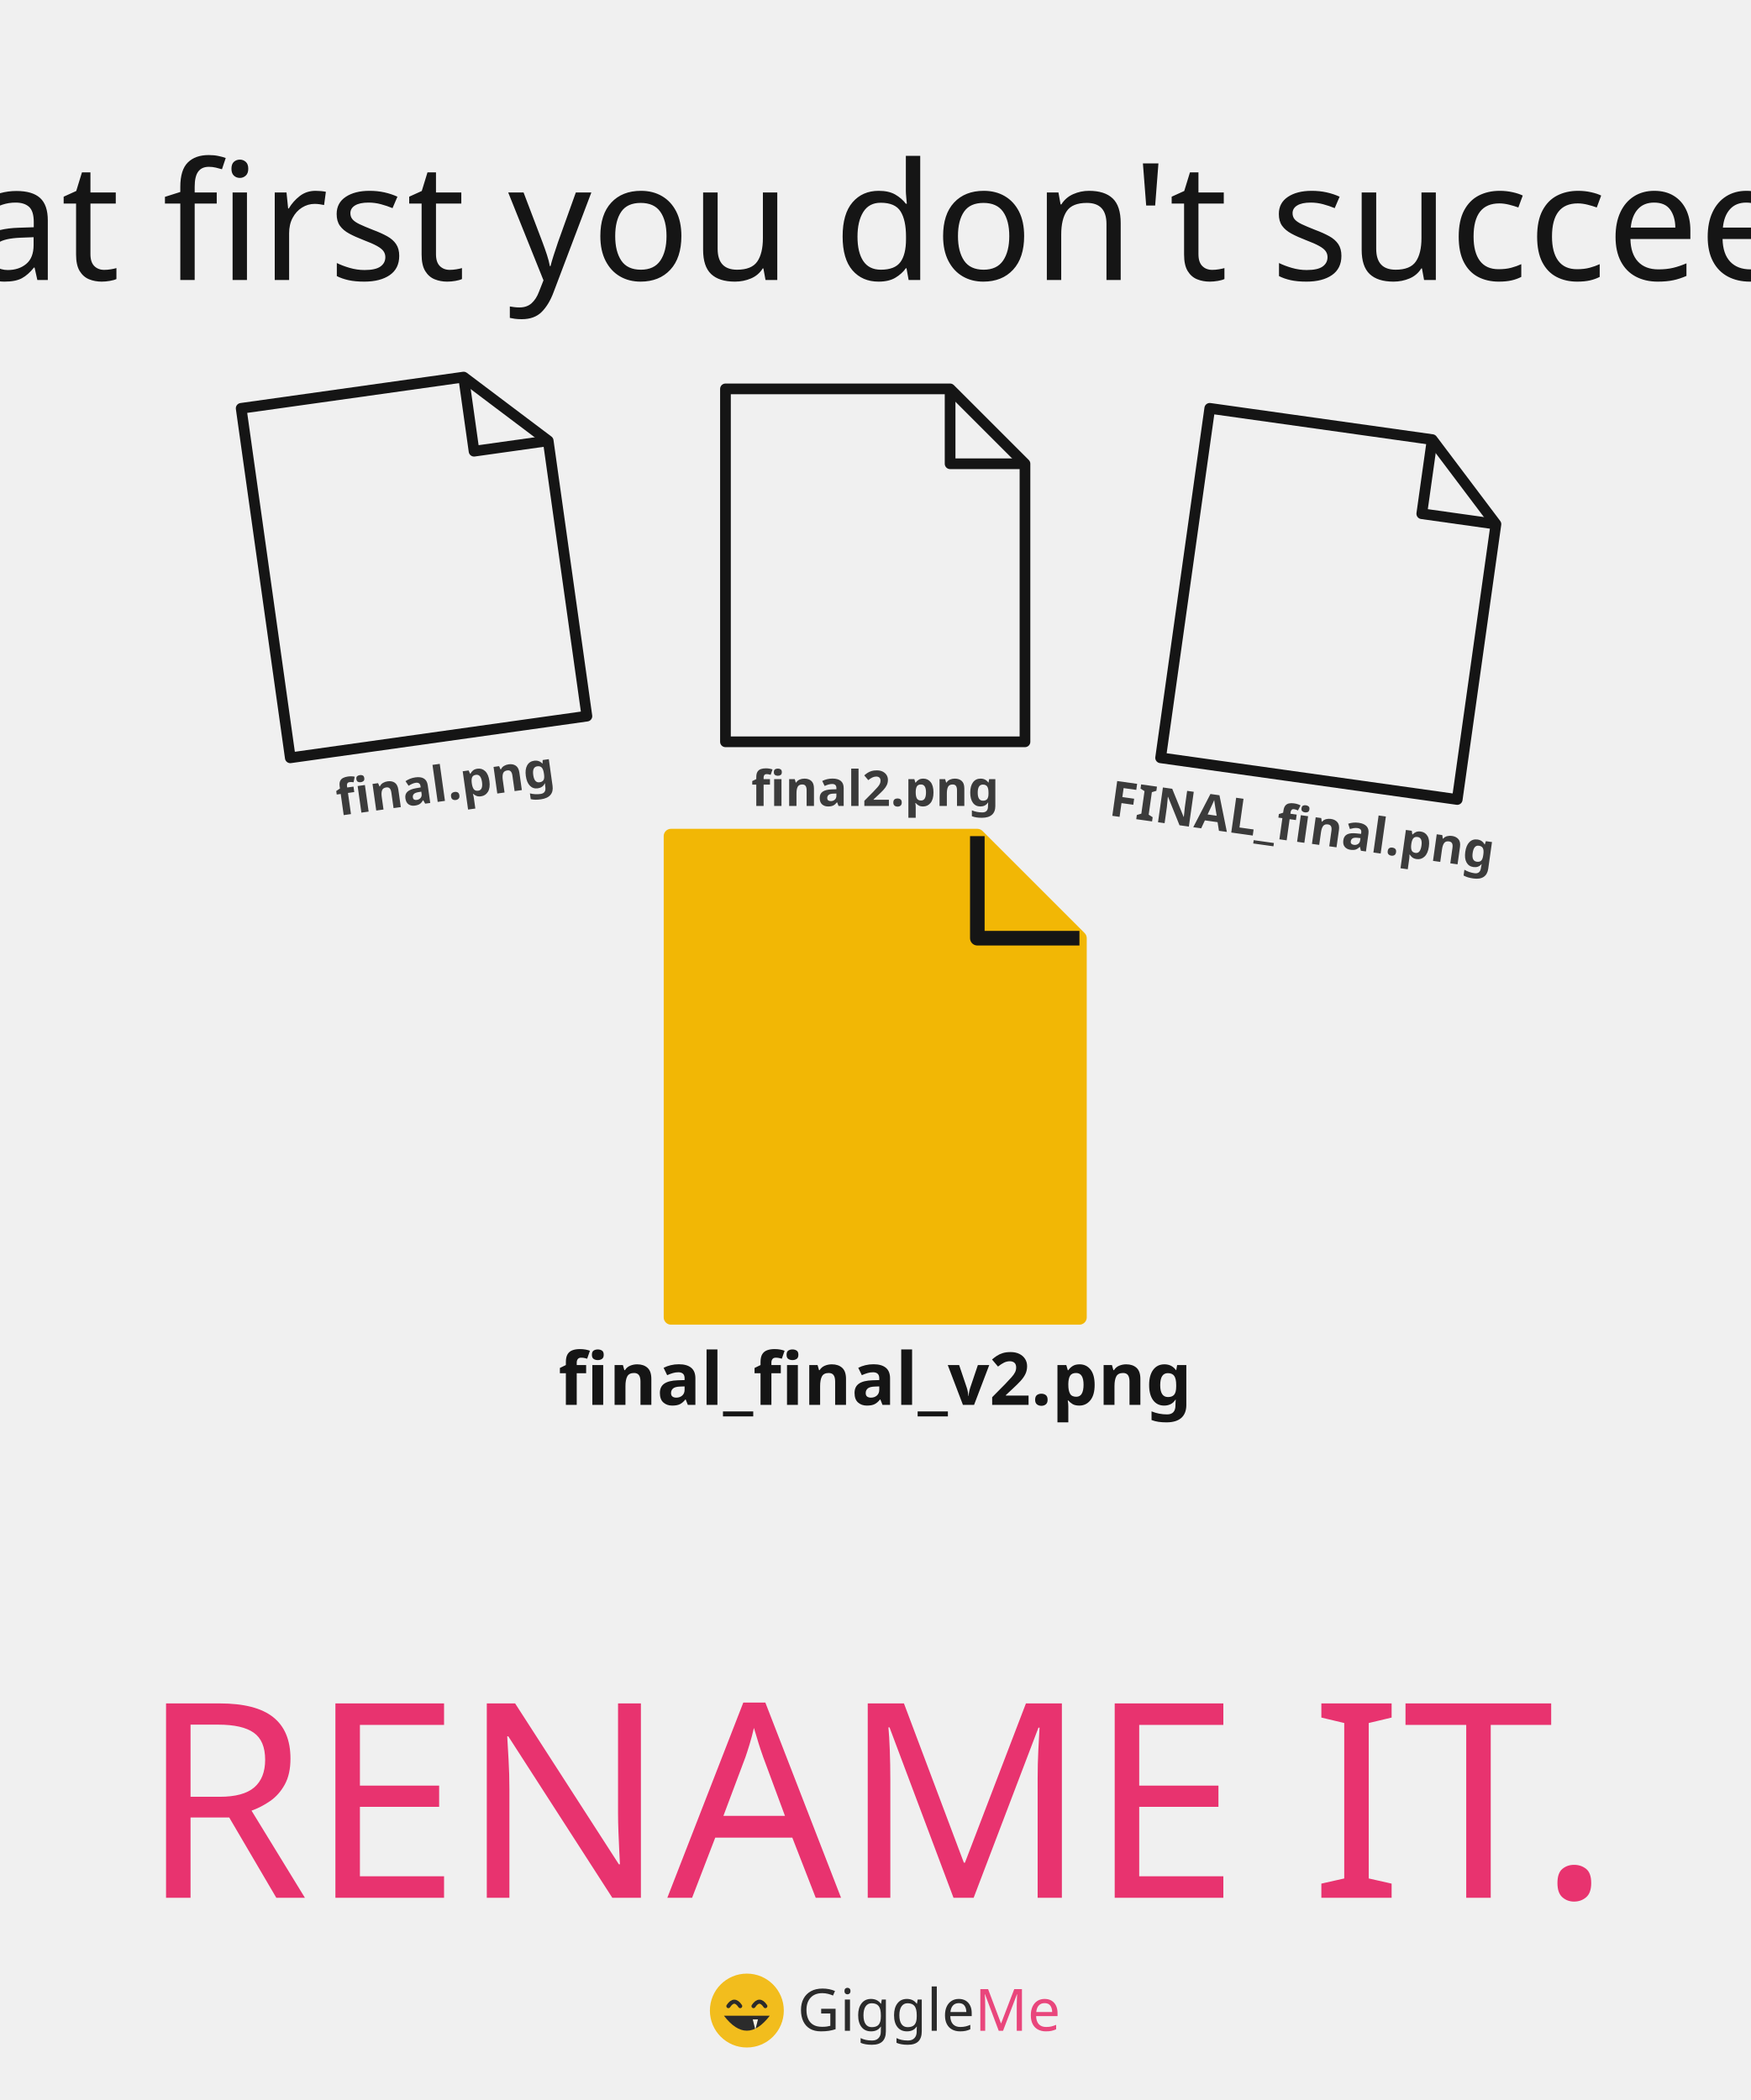
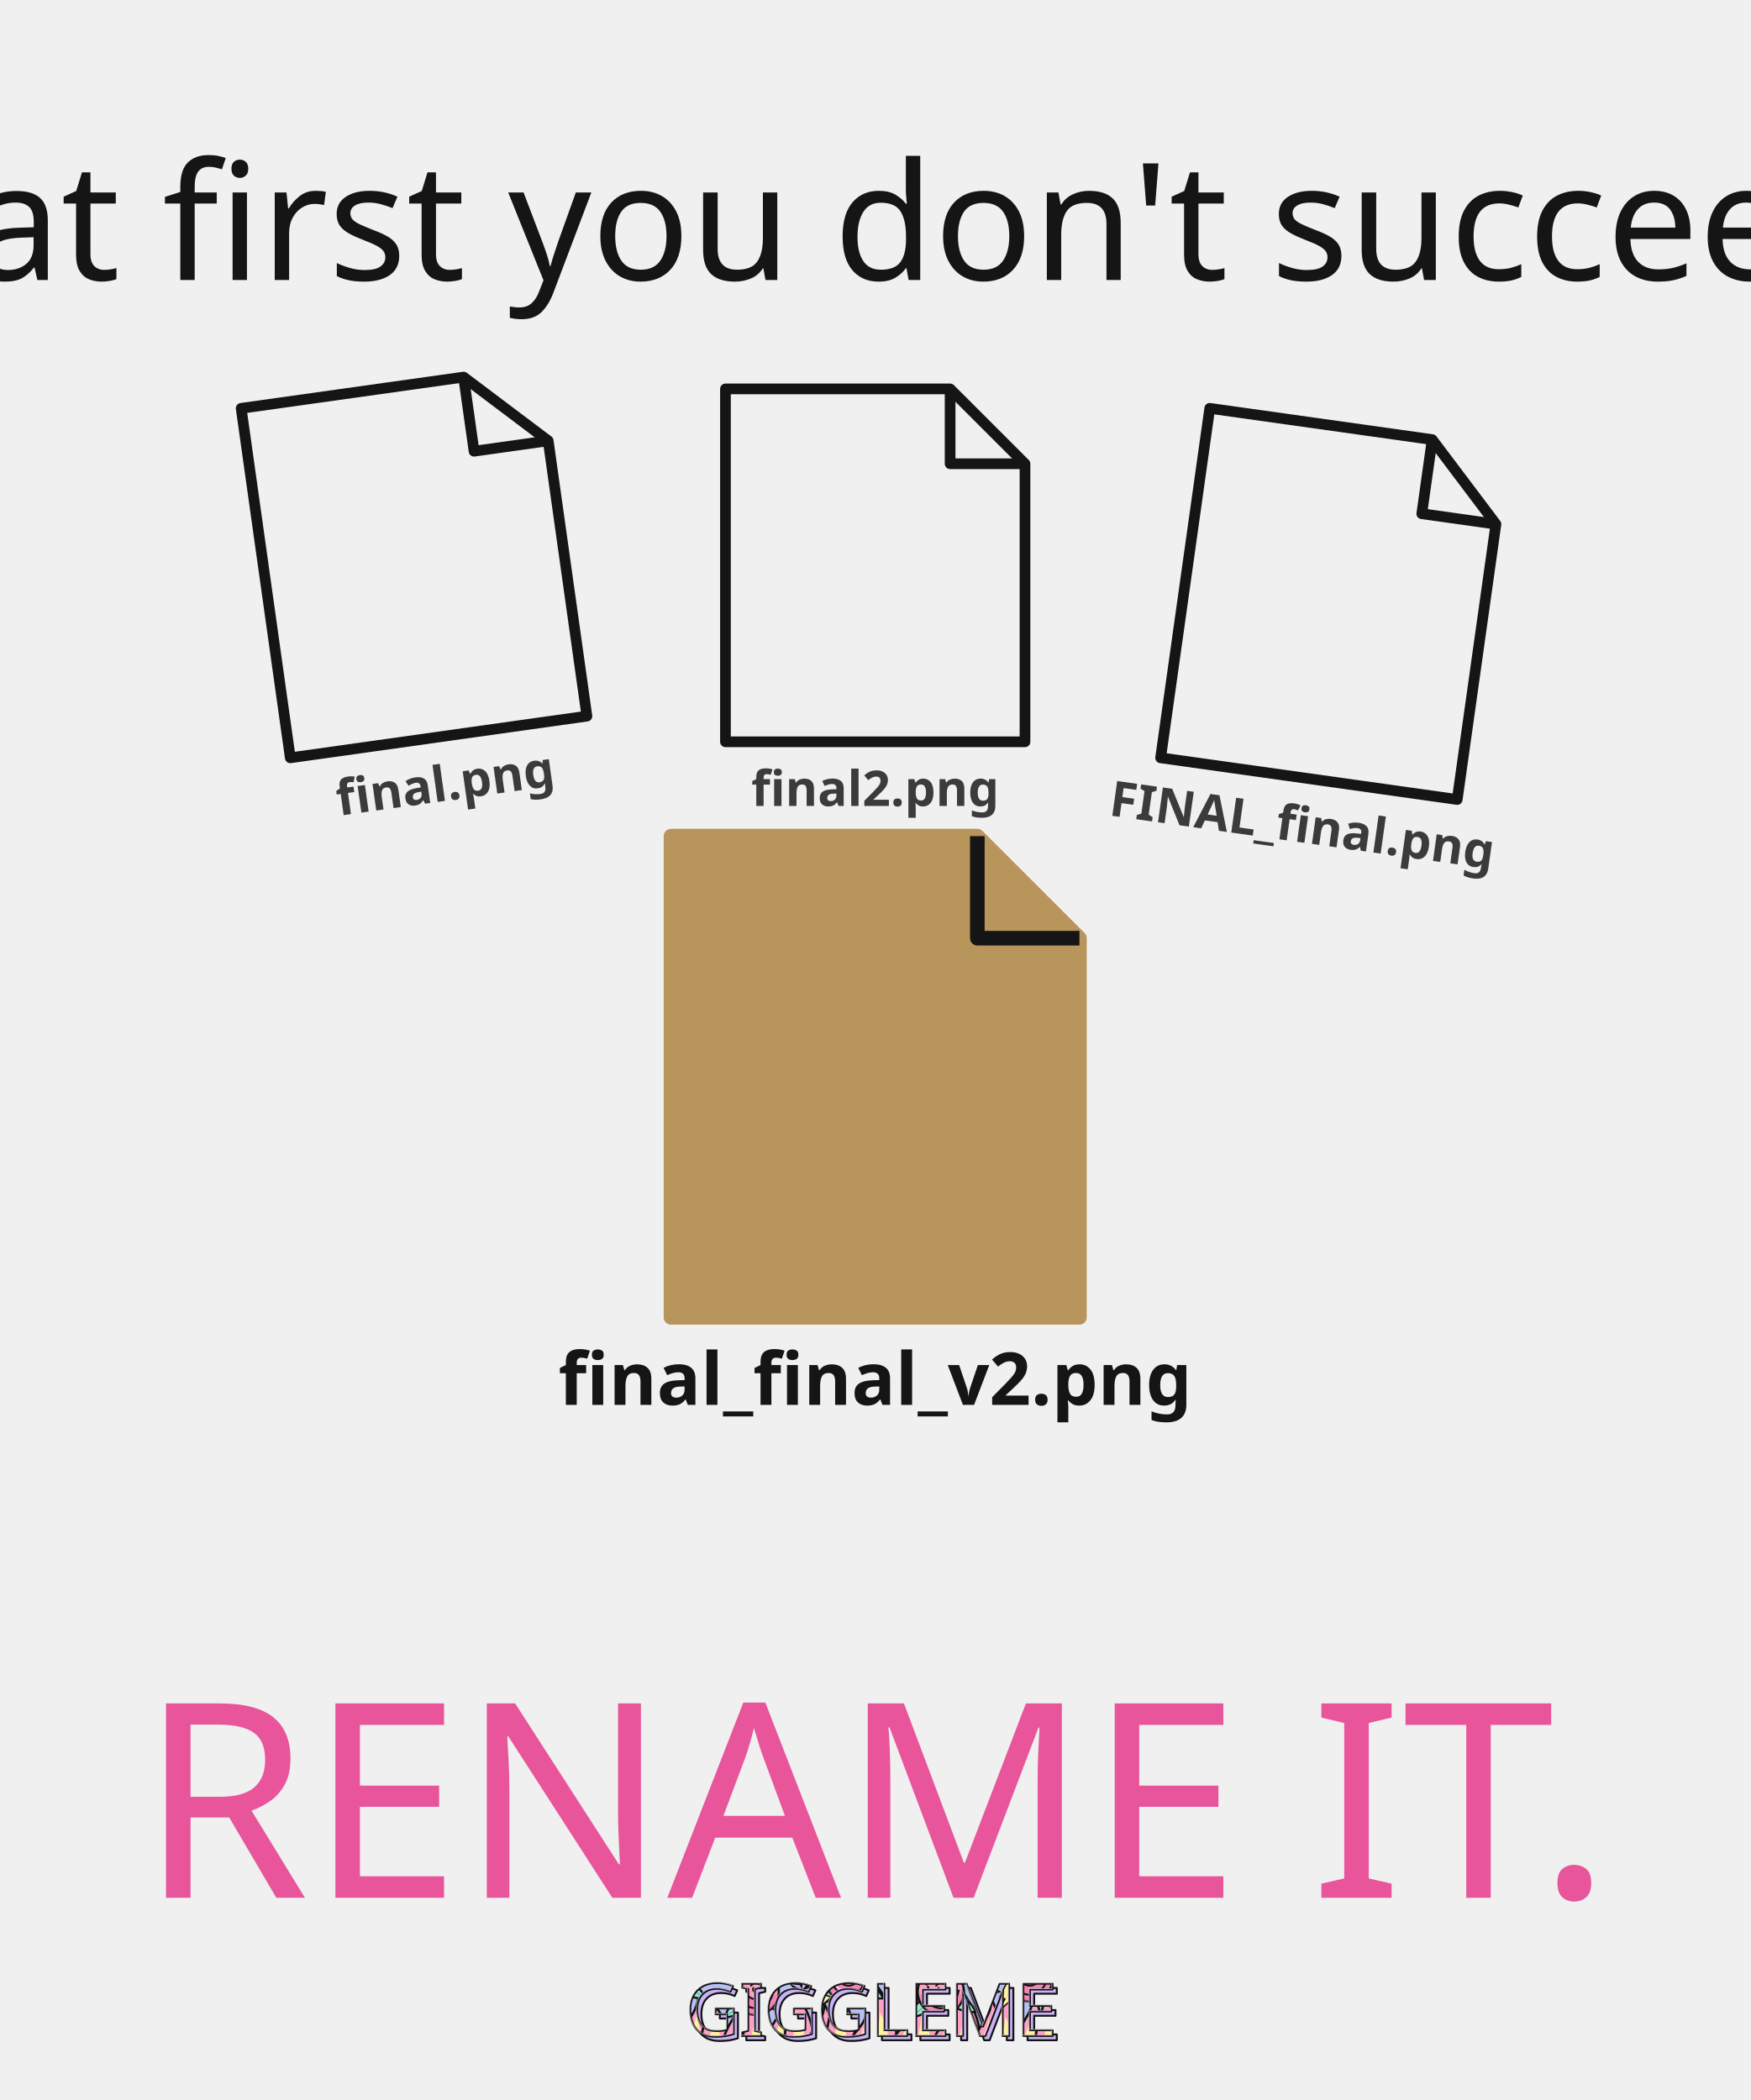
<svg xmlns="http://www.w3.org/2000/svg" viewBox="0 0 4500 5400">
  <text x="2250" y="720" data-w="3900" text-anchor="middle" font-family="DM Serif Display" font-size="420" fill="#151515">If at first you don't succeed,</text>
  <g transform="translate(620 1050) rotate(-8) scale(0.55)">
    <path d="M 0 0 L 1050 0 L 1400 350 L 1400 1650 L 0 1650 Z" fill="none" stroke="#151515" stroke-width="50" stroke-linejoin="round" />
    <path d="M 1050 0 L 1050 350 L 1400 350" fill="none" stroke="#151515" stroke-width="50" stroke-linejoin="round" />
    <text x="700" y="1950" text-anchor="middle" font-family="Space Mono" font-weight="700" font-size="230" fill="#3B3B3B">final.png</text>
  </g>
  <g transform="translate(1865 1000) rotate(0) scale(0.55)">
    <path d="M 0 0 L 1050 0 L 1400 350 L 1400 1650 L 0 1650 Z" fill="none" stroke="#151515" stroke-width="50" stroke-linejoin="round" />
    <path d="M 1050 0 L 1050 350 L 1400 350" fill="none" stroke="#151515" stroke-width="50" stroke-linejoin="round" />
    <text x="700" y="1950" text-anchor="middle" font-family="Space Mono" font-weight="700" font-size="230" fill="#3B3B3B">final2.png</text>
  </g>
  <g transform="translate(3110 1050) rotate(8) scale(0.55)">
    <path d="M 0 0 L 1050 0 L 1400 350 L 1400 1650 L 0 1650 Z" fill="none" stroke="#151515" stroke-width="50" stroke-linejoin="round" />
    <path d="M 1050 0 L 1050 350 L 1400 350" fill="none" stroke="#151515" stroke-width="50" stroke-linejoin="round" />
    <text x="700" y="1950" text-anchor="middle" font-family="Space Mono" font-weight="700" font-size="230" fill="#3B3B3B">FINAL_final.png</text>
  </g>
  <g transform="translate(1725 2150) rotate(0) scale(0.75)">
-     <path d="M 0 0 L 1050 0 L 1400 350 L 1400 1650 L 0 1650 Z" fill="#F2B705" stroke="#F2B705" stroke-width="50" stroke-linejoin="round" />
+     <path d="M 0 0 L 1050 0 L 1400 350 L 1400 1650 L 0 1650 Z" fill="#B8955A" stroke="#B8955A" stroke-width="50" stroke-linejoin="round" />
    <path d="M 1050 0 L 1050 350 L 1400 350" fill="none" stroke="#151515" stroke-width="50" stroke-linejoin="round" />
    <text x="700" y="1950" text-anchor="middle" font-family="Space Mono" font-weight="700" font-size="250" fill="#151515">final_final_v2.png</text>
  </g>
-   <text x="2250" y="4880" data-w="3300" text-anchor="middle" font-family="Anton" font-size="700" fill="#E8336F">RENAME IT.</text>
-   <g opacity="0.9">
-     <g transform="translate(1920 5170)">
-       <circle r="95" fill="#F2B705" />
-       <path d="M -47.5 -11.4 q 15.2 -22.8 30.4 0" fill="none" stroke="#151515" stroke-width="10.45" stroke-linecap="round" />
-       <path d="M 17.1 -11.4 q 15.2 -22.8 30.4 0" fill="none" stroke="#151515" stroke-width="10.45" stroke-linecap="round" />
-       <path d="M -58.9 13.3 Q 0 90.25 58.9 13.3 Z" fill="#151515" />
-       <path d="M 15.2 22.8 L 28.5 22.8 L 21.85 49.4 Z" fill="#F7F1E3" />
-     </g>
-     <text x="2050" y="5222" font-family="Titan One" font-size="150" fill="#151515">Giggle<tspan fill="#E8336F">Me</tspan>
-     </text>
+   <text x="2250" y="4880" data-w="3300" text-anchor="middle" font-family="Anton" font-size="700" fill="#E8559A">RENAME IT.</text>
+   <g transform="translate(1595.7 4789.3) scale(0.4957)">
+     <defs>
+       <clipPath id="tag19">
+         <text x="1300" y="900" text-anchor="middle" font-family="Rye" font-size="380">GIGGLEME</text>
+       </clipPath>
+     </defs>
+     <g transform="translate(22 22)" fill="#C9B1F5">
+       <text x="1300" y="900" text-anchor="middle" font-family="Rye" font-size="380">GIGGLEME</text>
+     </g>
+     <g transform="translate(22 22)" fill="none" stroke="#121212" stroke-width="10" stroke-linejoin="round">
+       <text x="1300" y="900" text-anchor="middle" font-family="Rye" font-size="380">GIGGLEME</text>
+     </g>
+     <g clip-path="url(#tag19)">
+       <rect width="2600" height="1250" fill="#9FD3F7" />
+       <path d="M -60 420 q 80 -60 160 0 t 160 0" fill="none" stroke="#64AEE3" stroke-width="16" />
+       <path d="M 260 420 q 80 -60 160 0 t 160 0" fill="none" stroke="#64AEE3" stroke-width="16" />
+       <path d="M 580 420 q 80 -60 160 0 t 160 0" fill="none" stroke="#64AEE3" stroke-width="16" />
+       <path d="M 900 420 q 80 -60 160 0 t 160 0" fill="none" stroke="#64AEE3" stroke-width="16" />
+       <path d="M 1220 420 q 80 -60 160 0 t 160 0" fill="none" stroke="#64AEE3" stroke-width="16" />
+       <path d="M 1540 420 q 80 -60 160 0 t 160 0" fill="none" stroke="#64AEE3" stroke-width="16" />
+       <path d="M 1860 420 q 80 -60 160 0 t 160 0" fill="none" stroke="#64AEE3" stroke-width="16" />
+       <path d="M 2180 420 q 80 -60 160 0 t 160 0" fill="none" stroke="#64AEE3" stroke-width="16" />
+       <path d="M 2500 420 q 80 -60 160 0 t 160 0" fill="none" stroke="#64AEE3" stroke-width="16" />
+       <rect y="520" width="2600" height="1250" fill="#C9B1F5" opacity=".55" />
+       <path d="M -15.8 1000 C -25.8 892.0 14.2 870.4 30.2 784.0 C 144.2 881.2 134.2 935.2 124.2 1000 Z" fill="#FF9EC7" stroke="#121212" stroke-width="12" stroke-linejoin="round" />
+       <path d="M 22.2 1000 C 18.2 924.4 42.2 913.6 44.2 866.1 C 96.2 924.4 92.2 956.8 86.2 1000 Z" fill="#FFF1A0" />
+       <path d="M 92.5 1000 C 82.5 820.6 202.5 784.7 186.5 641.2 C 252.5 802.7 242.5 892.4 232.5 1000 Z" fill="#FF9EC7" stroke="#121212" stroke-width="12" stroke-linejoin="round" />
+       <path d="M 130.5 1000 C 126.5 874.4 174.5 856.5 172.5 777.5 C 204.5 874.4 200.5 928.2 194.5 1000 Z" fill="#FFF1A0" />
+       <path d="M 200.8 1000 C 190.8 873.6 230.8 848.3 246.8 747.2 C 360.8 861.0 350.8 924.2 340.8 1000 Z" fill="#FF9EC7" stroke="#121212" stroke-width="12" stroke-linejoin="round" />
+       <path d="M 238.8 1000 C 234.8 911.5 258.8 898.9 260.8 843.3 C 312.8 911.5 308.8 949.4 302.8 1000 Z" fill="#FFF1A0" />
+       <path d="M 309.2 1000 C 299.2 825.3 419.2 790.4 403.2 650.7 C 469.2 807.9 459.2 895.2 449.2 1000 Z" fill="#FF9EC7" stroke="#121212" stroke-width="12" stroke-linejoin="round" />
+       <path d="M 347.2 1000 C 343.2 877.7 391.2 860.3 389.2 783.4 C 421.2 877.7 417.2 930.1 411.2 1000 Z" fill="#FFF1A0" />
+       <path d="M 417.5 1000 C 407.5 856.4 447.5 827.7 463.5 712.8 C 577.5 842.1 567.5 913.9 557.5 1000 Z" fill="#FF9EC7" stroke="#121212" stroke-width="12" stroke-linejoin="round" />
+       <path d="M 455.5 1000 C 451.5 899.5 475.5 885.1 477.5 822.0 C 529.5 899.5 525.5 942.6 519.5 1000 Z" fill="#FFF1A0" />
+       <path d="M 525.8 1000 C 515.8 834.5 635.8 801.4 619.8 669.0 C 685.8 818.0 675.8 900.7 665.8 1000 Z" fill="#FF9EC7" stroke="#121212" stroke-width="12" stroke-linejoin="round" />
+       <path d="M 563.8 1000 C 559.8 884.2 607.8 867.6 605.8 794.8 C 637.8 884.2 633.8 933.8 627.8 1000 Z" fill="#FFF1A0" />
+       <path d="M 634.2 1000 C 624.2 841.6 664.2 809.9 680.2 683.2 C 794.2 825.8 784.2 905.0 774.2 1000 Z" fill="#FF9EC7" stroke="#121212" stroke-width="12" stroke-linejoin="round" />
+       <path d="M 672.2 1000 C 668.2 889.1 692.2 873.3 694.2 803.6 C 746.2 889.1 742.2 936.6 736.2 1000 Z" fill="#FFF1A0" />
+       <path d="M 742.5 1000 C 732.5 847.5 852.5 817.0 836.5 695.0 C 902.5 832.2 892.5 908.5 882.5 1000 Z" fill="#FF9EC7" stroke="#121212" stroke-width="12" stroke-linejoin="round" />
+       <path d="M 780.5 1000 C 776.5 893.2 824.5 878.0 822.5 810.9 C 854.5 893.2 850.5 939.0 844.5 1000 Z" fill="#FFF1A0" />
+       <path d="M 850.8 1000 C 840.8 830.1 880.8 796.2 896.8 660.3 C 1010.8 813.2 1000.8 898.1 990.8 1000 Z" fill="#FF9EC7" stroke="#121212" stroke-width="12" stroke-linejoin="round" />
+       <path d="M 888.8 1000 C 884.8 881.1 908.8 864.1 910.8 789.4 C 962.8 881.1 958.8 932.1 952.8 1000 Z" fill="#FFF1A0" />
+       <path d="M 959.2 1000 C 949.2 863.4 1069.2 836.1 1053.2 726.9 C 1119.2 849.8 1109.2 918.1 1099.2 1000 Z" fill="#FF9EC7" stroke="#121212" stroke-width="12" stroke-linejoin="round" />
+       <path d="M 997.2 1000 C 993.2 904.4 1041.2 890.7 1039.2 830.7 C 1071.2 904.4 1067.2 945.4 1061.2 1000 Z" fill="#FFF1A0" />
+       <path d="M 1067.5 1000 C 1057.5 822.8 1097.5 787.3 1113.5 645.6 C 1227.5 805.1 1217.5 893.7 1207.5 1000 Z" fill="#FF9EC7" stroke="#121212" stroke-width="12" stroke-linejoin="round" />
+       <path d="M 1105.5 1000 C 1101.5 875.9 1125.5 858.2 1127.5 780.2 C 1179.5 875.9 1175.5 929.1 1169.5 1000 Z" fill="#FFF1A0" />
+       <path d="M 1175.8 1000 C 1165.8 881.3 1285.8 857.5 1269.8 762.5 C 1335.8 869.4 1325.8 928.8 1315.8 1000 Z" fill="#FF9EC7" stroke="#121212" stroke-width="12" stroke-linejoin="round" />
+       <path d="M 1213.8 1000 C 1209.8 916.9 1257.8 905.0 1255.8 852.8 C 1287.8 916.9 1283.8 952.5 1277.8 1000 Z" fill="#FFF1A0" />
+       <path d="M 1284.2 1000 C 1274.2 820.0 1314.2 784.0 1330.2 640.0 C 1444.2 802.0 1434.2 892.0 1424.2 1000 Z" fill="#FF9EC7" stroke="#121212" stroke-width="12" stroke-linejoin="round" />
+       <path d="M 1322.2 1000 C 1318.2 874.0 1342.2 856.0 1344.2 776.8 C 1396.2 874.0 1392.2 928.0 1386.2 1000 Z" fill="#FFF1A0" />
+       <path d="M 1392.5 1000 C 1382.5 884.2 1502.5 861.0 1486.5 768.4 C 1552.5 872.6 1542.5 930.5 1532.5 1000 Z" fill="#FF9EC7" stroke="#121212" stroke-width="12" stroke-linejoin="round" />
+       <path d="M 1430.5 1000 C 1426.5 918.9 1474.5 907.3 1472.5 856.4 C 1504.5 918.9 1500.5 953.7 1494.5 1000 Z" fill="#FFF1A0" />
+       <path d="M 1500.8 1000 C 1490.8 822.0 1530.8 786.4 1546.8 644.1 C 1660.8 804.2 1650.8 893.2 1640.8 1000 Z" fill="#FF9EC7" stroke="#121212" stroke-width="12" stroke-linejoin="round" />
+       <path d="M 1538.8 1000 C 1534.8 875.4 1558.8 857.6 1560.8 779.3 C 1612.8 875.4 1608.8 928.8 1602.8 1000 Z" fill="#FFF1A0" />
+       <path d="M 1609.2 1000 C 1599.2 866.1 1719.2 839.4 1703.2 732.3 C 1769.2 852.8 1759.2 919.7 1749.2 1000 Z" fill="#FF9EC7" stroke="#121212" stroke-width="12" stroke-linejoin="round" />
+       <path d="M 1647.2 1000 C 1643.2 906.3 1691.2 892.9 1689.2 834.0 C 1721.2 906.3 1717.2 946.5 1711.2 1000 Z" fill="#FFF1A0" />
+       <path d="M 1717.5 1000 C 1707.5 828.7 1747.5 794.4 1763.5 657.4 C 1877.5 811.6 1867.5 897.2 1857.5 1000 Z" fill="#FF9EC7" stroke="#121212" stroke-width="12" stroke-linejoin="round" />
+       <path d="M 1755.5 1000 C 1751.5 880.1 1775.5 863.0 1777.5 787.6 C 1829.5 880.1 1825.5 931.5 1819.5 1000 Z" fill="#FFF1A0" />
+       <path d="M 1825.8 1000 C 1815.8 849.8 1935.8 819.8 1919.8 699.7 C 1985.8 834.8 1975.8 909.9 1965.8 1000 Z" fill="#FF9EC7" stroke="#121212" stroke-width="12" stroke-linejoin="round" />
+       <path d="M 1863.8 1000 C 1859.8 894.9 1907.8 879.9 1905.8 813.8 C 1937.8 894.9 1933.8 939.9 1927.8 1000 Z" fill="#FFF1A0" />
+       <path d="M 1934.2 1000 C 1924.2 839.6 1964.2 807.5 1980.2 679.1 C 2094.2 823.5 2084.2 903.7 2074.2 1000 Z" fill="#FF9EC7" stroke="#121212" stroke-width="12" stroke-linejoin="round" />
+       <path d="M 1972.2 1000 C 1968.2 887.7 1992.2 871.6 1994.2 801.1 C 2046.2 887.7 2042.2 935.8 2036.2 1000 Z" fill="#FFF1A0" />
+       <path d="M 2042.5 1000 C 2032.5 836.3 2152.5 803.6 2136.5 672.6 C 2202.5 820.0 2192.5 901.8 2182.5 1000 Z" fill="#FF9EC7" stroke="#121212" stroke-width="12" stroke-linejoin="round" />
+       <path d="M 2080.5 1000 C 2076.5 885.4 2124.5 869.1 2122.5 797.0 C 2154.5 885.4 2150.5 934.5 2144.5 1000 Z" fill="#FFF1A0" />
+       <path d="M 2150.8 1000 C 2140.8 853.9 2180.8 824.7 2196.8 707.8 C 2310.8 839.3 2300.8 912.3 2290.8 1000 Z" fill="#FF9EC7" stroke="#121212" stroke-width="12" stroke-linejoin="round" />
+       <path d="M 2188.8 1000 C 2184.8 897.7 2208.8 883.1 2210.8 818.8 C 2262.8 897.7 2258.8 941.6 2252.8 1000 Z" fill="#FFF1A0" />
+       <path d="M 2259.2 1000 C 2249.2 826.5 2369.2 791.8 2353.2 653.0 C 2419.2 809.2 2409.2 895.9 2399.2 1000 Z" fill="#FF9EC7" stroke="#121212" stroke-width="12" stroke-linejoin="round" />
+       <path d="M 2297.2 1000 C 2293.2 878.6 2341.2 861.2 2339.2 784.9 C 2371.2 878.6 2367.2 930.6 2361.2 1000 Z" fill="#FFF1A0" />
+       <path d="M 2367.5 1000 C 2357.5 870.8 2397.5 844.9 2413.5 741.6 C 2527.5 857.9 2517.5 922.5 2507.5 1000 Z" fill="#FF9EC7" stroke="#121212" stroke-width="12" stroke-linejoin="round" />
+       <path d="M 2405.5 1000 C 2401.5 909.5 2425.5 896.6 2427.5 839.8 C 2479.5 909.5 2475.5 948.3 2469.5 1000 Z" fill="#FFF1A0" />
+       <path d="M 2475.8 1000 C 2465.8 821.0 2585.8 785.2 2569.8 642.1 C 2635.8 803.1 2625.8 892.6 2615.8 1000 Z" fill="#FF9EC7" stroke="#121212" stroke-width="12" stroke-linejoin="round" />
+       <path d="M 2513.8 1000 C 2509.8 874.7 2557.8 856.8 2555.8 778.1 C 2587.8 874.7 2583.8 928.4 2577.8 1000 Z" fill="#FFF1A0" />
+       <g transform="translate(260.0 600.0) rotate(140)">
+         <path d="M 0 0 Q 108 -66 210 0 Q 108 66 0 0 Z" fill="#9EE6CF" stroke="#121212" stroke-width="10.8" stroke-linejoin="round" />
+         <path d="M 18 0 Q 108 -9.6 180 0" fill="none" stroke="#5FBFA0" stroke-width="7.2" />
+         <path d="M 60 -30 Q 108 -48 144 -30" fill="none" stroke="#fff" stroke-opacity=".55" stroke-width="6" stroke-linecap="round" />
+       </g>
+       <g transform="translate(260.0 600.0) rotate(30)">
+         <path d="M 0 0 Q 108 -66 210 0 Q 108 66 0 0 Z" fill="#9EE6CF" stroke="#121212" stroke-width="10.8" stroke-linejoin="round" />
+         <path d="M 18 0 Q 108 -9.6 180 0" fill="none" stroke="#5FBFA0" stroke-width="7.2" />
+         <path d="M 60 -30 Q 108 -48 144 -30" fill="none" stroke="#fff" stroke-opacity=".55" stroke-width="6" stroke-linecap="round" />
+       </g>
+       <g transform="translate(260.0 600.0)">
+         <circle r="120" fill="#FF9EC7" stroke="#121212" stroke-width="12" />
+         <path d="M -110.4 12 A 110.4 110.4 0 0 0 110.4 12 Q 0 54 -110.4 12 Z" fill="#F06AA8" opacity=".55" />
+         <g fill="none" stroke="#121212" stroke-width="9.6" stroke-linecap="round">
+           <path d="M -93.6 -6 Q -74.4 81.6 0 86.4 Q 74.4 81.6 93.6 -6" />
+           <path d="M -67.2 -26.4 Q -43.2 45.6 12 38.4 Q 60 26.4 67.2 -36" />
+           <path d="M -74.4 -36 Q -36 -93.6 18 -76.8 Q 67.2 -62.4 74.4 -28.8" />
+           <path d="M -24 -31.2 Q -4.8 -55.2 24 -36 Q 36 -9.6 4.8 0 Q -19.2 2.4 -12 -19.2" />
+         </g>
+         <g fill="none" stroke="#fff" stroke-opacity=".75" stroke-width="6.6" stroke-linecap="round">
+           <path d="M -57.6 -57.6 Q -36 -79.2 -9.6 -79.2" />
+           <path d="M -72 24 Q -60 50.4 -36 60" />
+         </g>
+       </g>
+       <g transform="translate(700.0 670.0) rotate(140)">
+         <path d="M 0 0 Q 108 -66 210 0 Q 108 66 0 0 Z" fill="#9EE6CF" stroke="#121212" stroke-width="10.8" stroke-linejoin="round" />
+         <path d="M 18 0 Q 108 -9.6 180 0" fill="none" stroke="#5FBFA0" stroke-width="7.2" />
+         <path d="M 60 -30 Q 108 -48 144 -30" fill="none" stroke="#fff" stroke-opacity=".55" stroke-width="6" stroke-linecap="round" />
+       </g>
+       <g transform="translate(700.0 670.0) rotate(30)">
+         <path d="M 0 0 Q 108 -66 210 0 Q 108 66 0 0 Z" fill="#9EE6CF" stroke="#121212" stroke-width="10.8" stroke-linejoin="round" />
+         <path d="M 18 0 Q 108 -9.6 180 0" fill="none" stroke="#5FBFA0" stroke-width="7.2" />
+         <path d="M 60 -30 Q 108 -48 144 -30" fill="none" stroke="#fff" stroke-opacity=".55" stroke-width="6" stroke-linecap="round" />
+       </g>
+       <g transform="translate(700.0 670.0)">
+         <circle r="120" fill="#FF9EC7" stroke="#121212" stroke-width="12" />
+         <path d="M -110.4 12 A 110.4 110.4 0 0 0 110.4 12 Q 0 54 -110.4 12 Z" fill="#F06AA8" opacity=".55" />
+         <g fill="none" stroke="#121212" stroke-width="9.6" stroke-linecap="round">
+           <path d="M -93.6 -6 Q -74.4 81.6 0 86.4 Q 74.4 81.6 93.6 -6" />
+           <path d="M -67.2 -26.4 Q -43.2 45.6 12 38.4 Q 60 26.4 67.2 -36" />
+           <path d="M -74.4 -36 Q -36 -93.6 18 -76.8 Q 67.2 -62.4 74.4 -28.8" />
+           <path d="M -24 -31.2 Q -4.8 -55.2 24 -36 Q 36 -9.6 4.8 0 Q -19.2 2.4 -12 -19.2" />
+         </g>
+         <g fill="none" stroke="#fff" stroke-opacity=".75" stroke-width="6.6" stroke-linecap="round">
+           <path d="M -57.6 -57.6 Q -36 -79.2 -9.6 -79.2" />
+           <path d="M -72 24 Q -60 50.4 -36 60" />
+         </g>
+       </g>
+       <g transform="translate(1180.0 600.0) rotate(140)">
+         <path d="M 0 0 Q 108 -66 210 0 Q 108 66 0 0 Z" fill="#9EE6CF" stroke="#121212" stroke-width="10.8" stroke-linejoin="round" />
+         <path d="M 18 0 Q 108 -9.6 180 0" fill="none" stroke="#5FBFA0" stroke-width="7.2" />
+         <path d="M 60 -30 Q 108 -48 144 -30" fill="none" stroke="#fff" stroke-opacity=".55" stroke-width="6" stroke-linecap="round" />
+       </g>
+       <g transform="translate(1180.0 600.0) rotate(30)">
+         <path d="M 0 0 Q 108 -66 210 0 Q 108 66 0 0 Z" fill="#9EE6CF" stroke="#121212" stroke-width="10.8" stroke-linejoin="round" />
+         <path d="M 18 0 Q 108 -9.6 180 0" fill="none" stroke="#5FBFA0" stroke-width="7.2" />
+         <path d="M 60 -30 Q 108 -48 144 -30" fill="none" stroke="#fff" stroke-opacity=".55" stroke-width="6" stroke-linecap="round" />
+       </g>
+       <g transform="translate(1180.0 600.0)">
+         <circle r="120" fill="#FF9EC7" stroke="#121212" stroke-width="12" />
+         <path d="M -110.4 12 A 110.4 110.4 0 0 0 110.4 12 Q 0 54 -110.4 12 Z" fill="#F06AA8" opacity=".55" />
+         <g fill="none" stroke="#121212" stroke-width="9.6" stroke-linecap="round">
+           <path d="M -93.6 -6 Q -74.4 81.6 0 86.4 Q 74.4 81.6 93.6 -6" />
+           <path d="M -67.2 -26.4 Q -43.2 45.6 12 38.4 Q 60 26.4 67.2 -36" />
+           <path d="M -74.4 -36 Q -36 -93.6 18 -76.8 Q 67.2 -62.4 74.4 -28.8" />
+           <path d="M -24 -31.2 Q -4.8 -55.2 24 -36 Q 36 -9.6 4.8 0 Q -19.2 2.4 -12 -19.2" />
+         </g>
+         <g fill="none" stroke="#fff" stroke-opacity=".75" stroke-width="6.6" stroke-linecap="round">
+           <path d="M -57.6 -57.6 Q -36 -79.2 -9.6 -79.2" />
+           <path d="M -72 24 Q -60 50.4 -36 60" />
+         </g>
+       </g>
+       <g transform="translate(1660.0 670.0) rotate(140)">
+         <path d="M 0 0 Q 108 -66 210 0 Q 108 66 0 0 Z" fill="#9EE6CF" stroke="#121212" stroke-width="10.8" stroke-linejoin="round" />
+         <path d="M 18 0 Q 108 -9.6 180 0" fill="none" stroke="#5FBFA0" stroke-width="7.2" />
+         <path d="M 60 -30 Q 108 -48 144 -30" fill="none" stroke="#fff" stroke-opacity=".55" stroke-width="6" stroke-linecap="round" />
+       </g>
+       <g transform="translate(1660.0 670.0) rotate(30)">
+         <path d="M 0 0 Q 108 -66 210 0 Q 108 66 0 0 Z" fill="#9EE6CF" stroke="#121212" stroke-width="10.8" stroke-linejoin="round" />
+         <path d="M 18 0 Q 108 -9.6 180 0" fill="none" stroke="#5FBFA0" stroke-width="7.2" />
+         <path d="M 60 -30 Q 108 -48 144 -30" fill="none" stroke="#fff" stroke-opacity=".55" stroke-width="6" stroke-linecap="round" />
+       </g>
+       <g transform="translate(1660.0 670.0)">
+         <circle r="120" fill="#FF9EC7" stroke="#121212" stroke-width="12" />
+         <path d="M -110.4 12 A 110.4 110.4 0 0 0 110.4 12 Q 0 54 -110.4 12 Z" fill="#F06AA8" opacity=".55" />
+         <g fill="none" stroke="#121212" stroke-width="9.6" stroke-linecap="round">
+           <path d="M -93.6 -6 Q -74.4 81.6 0 86.4 Q 74.4 81.6 93.6 -6" />
+           <path d="M -67.2 -26.4 Q -43.2 45.6 12 38.4 Q 60 26.4 67.2 -36" />
+           <path d="M -74.4 -36 Q -36 -93.6 18 -76.8 Q 67.2 -62.4 74.4 -28.8" />
+           <path d="M -24 -31.2 Q -4.8 -55.2 24 -36 Q 36 -9.6 4.8 0 Q -19.2 2.4 -12 -19.2" />
+         </g>
+         <g fill="none" stroke="#fff" stroke-opacity=".75" stroke-width="6.6" stroke-linecap="round">
+           <path d="M -57.6 -57.6 Q -36 -79.2 -9.6 -79.2" />
+           <path d="M -72 24 Q -60 50.4 -36 60" />
+         </g>
+       </g>
+       <g transform="translate(2120.0 600.0) rotate(140)">
+         <path d="M 0 0 Q 108 -66 210 0 Q 108 66 0 0 Z" fill="#9EE6CF" stroke="#121212" stroke-width="10.8" stroke-linejoin="round" />
+         <path d="M 18 0 Q 108 -9.6 180 0" fill="none" stroke="#5FBFA0" stroke-width="7.2" />
+         <path d="M 60 -30 Q 108 -48 144 -30" fill="none" stroke="#fff" stroke-opacity=".55" stroke-width="6" stroke-linecap="round" />
+       </g>
+       <g transform="translate(2120.0 600.0) rotate(30)">
+         <path d="M 0 0 Q 108 -66 210 0 Q 108 66 0 0 Z" fill="#9EE6CF" stroke="#121212" stroke-width="10.8" stroke-linejoin="round" />
+         <path d="M 18 0 Q 108 -9.6 180 0" fill="none" stroke="#5FBFA0" stroke-width="7.2" />
+         <path d="M 60 -30 Q 108 -48 144 -30" fill="none" stroke="#fff" stroke-opacity=".55" stroke-width="6" stroke-linecap="round" />
+       </g>
+       <g transform="translate(2120.0 600.0)">
+         <circle r="120" fill="#FF9EC7" stroke="#121212" stroke-width="12" />
+         <path d="M -110.4 12 A 110.4 110.4 0 0 0 110.4 12 Q 0 54 -110.4 12 Z" fill="#F06AA8" opacity=".55" />
+         <g fill="none" stroke="#121212" stroke-width="9.6" stroke-linecap="round">
+           <path d="M -93.6 -6 Q -74.4 81.6 0 86.4 Q 74.4 81.6 93.6 -6" />
+           <path d="M -67.2 -26.4 Q -43.2 45.6 12 38.4 Q 60 26.4 67.2 -36" />
+           <path d="M -74.4 -36 Q -36 -93.6 18 -76.8 Q 67.2 -62.4 74.4 -28.8" />
+           <path d="M -24 -31.2 Q -4.8 -55.2 24 -36 Q 36 -9.6 4.8 0 Q -19.2 2.4 -12 -19.2" />
+         </g>
+         <g fill="none" stroke="#fff" stroke-opacity=".75" stroke-width="6.6" stroke-linecap="round">
+           <path d="M -57.6 -57.6 Q -36 -79.2 -9.6 -79.2" />
+           <path d="M -72 24 Q -60 50.4 -36 60" />
+         </g>
+       </g>
+       <g transform="translate(480.0 400.0) rotate(0)">
+         <path d="M 0 0 L 0.0 -70.0 L -17.3 -23.8 Z" fill="#121212" />
+         <path d="M 0 0 L 0.0 -70.0 L 17.3 -23.8 Z" fill="#C9B1F5" />
+         <path d="M 0 0 L 66.6 -21.6 L 17.3 -23.8 Z" fill="#121212" />
+         <path d="M 0 0 L 66.6 -21.6 L 28.0 9.1 Z" fill="#C9B1F5" />
+         <path d="M 0 0 L 41.1 56.6 L 28.0 9.1 Z" fill="#121212" />
+         <path d="M 0 0 L 41.1 56.6 L 0.0 29.4 Z" fill="#C9B1F5" />
+         <path d="M 0 0 L -41.1 56.6 L 0.0 29.4 Z" fill="#121212" />
+         <path d="M 0 0 L -41.1 56.6 L -28.0 9.1 Z" fill="#C9B1F5" />
+         <path d="M 0 0 L -66.6 -21.6 L -28.0 9.1 Z" fill="#121212" />
+         <path d="M 0 0 L -66.6 -21.6 L -17.3 -23.8 Z" fill="#C9B1F5" />
+         <path d="M 0.0 -70.0 L 17.3 -23.8 L 66.6 -21.6 L 28.0 9.1 L 41.1 56.6 L 0.0 29.4 L -41.1 56.6 L -28.0 9.1 L -66.6 -21.6 L -17.3 -23.8 Z" fill="none" stroke="#121212" stroke-width="5.6" stroke-linejoin="round" />
+       </g>
+       <g transform="translate(940.0 660.0) rotate(9)">
+         <path d="M 0 0 L 0.0 -70.0 L -17.3 -23.8 Z" fill="#121212" />
+         <path d="M 0 0 L 0.0 -70.0 L 17.3 -23.8 Z" fill="#C9B1F5" />
+         <path d="M 0 0 L 66.6 -21.6 L 17.3 -23.8 Z" fill="#121212" />
+         <path d="M 0 0 L 66.6 -21.6 L 28.0 9.1 Z" fill="#C9B1F5" />
+         <path d="M 0 0 L 41.1 56.6 L 28.0 9.1 Z" fill="#121212" />
+         <path d="M 0 0 L 41.1 56.6 L 0.0 29.4 Z" fill="#C9B1F5" />
+         <path d="M 0 0 L -41.1 56.6 L 0.0 29.4 Z" fill="#121212" />
+         <path d="M 0 0 L -41.1 56.6 L -28.0 9.1 Z" fill="#C9B1F5" />
+         <path d="M 0 0 L -66.6 -21.6 L -28.0 9.1 Z" fill="#121212" />
+         <path d="M 0 0 L -66.6 -21.6 L -17.3 -23.8 Z" fill="#C9B1F5" />
+         <path d="M 0.0 -70.0 L 17.3 -23.8 L 66.6 -21.6 L 28.0 9.1 L 41.1 56.6 L 0.0 29.4 L -41.1 56.6 L -28.0 9.1 L -66.6 -21.6 L -17.3 -23.8 Z" fill="none" stroke="#121212" stroke-width="5.6" stroke-linejoin="round" />
+       </g>
+       <g transform="translate(1420.0 400.0) rotate(18)">
+         <path d="M 0 0 L 0.0 -70.0 L -17.3 -23.8 Z" fill="#121212" />
+         <path d="M 0 0 L 0.0 -70.0 L 17.3 -23.8 Z" fill="#C9B1F5" />
+         <path d="M 0 0 L 66.6 -21.6 L 17.3 -23.8 Z" fill="#121212" />
+         <path d="M 0 0 L 66.6 -21.6 L 28.0 9.1 Z" fill="#C9B1F5" />
+         <path d="M 0 0 L 41.1 56.6 L 28.0 9.1 Z" fill="#121212" />
+         <path d="M 0 0 L 41.1 56.6 L 0.0 29.4 Z" fill="#C9B1F5" />
+         <path d="M 0 0 L -41.1 56.6 L 0.0 29.4 Z" fill="#121212" />
+         <path d="M 0 0 L -41.1 56.6 L -28.0 9.1 Z" fill="#C9B1F5" />
+         <path d="M 0 0 L -66.6 -21.6 L -28.0 9.1 Z" fill="#121212" />
+         <path d="M 0 0 L -66.6 -21.6 L -17.3 -23.8 Z" fill="#C9B1F5" />
+         <path d="M 0.0 -70.0 L 17.3 -23.8 L 66.6 -21.6 L 28.0 9.1 L 41.1 56.6 L 0.0 29.4 L -41.1 56.6 L -28.0 9.1 L -66.6 -21.6 L -17.3 -23.8 Z" fill="none" stroke="#121212" stroke-width="5.6" stroke-linejoin="round" />
+       </g>
+       <g transform="translate(1900.0 660.0) rotate(27)">
+         <path d="M 0 0 L 0.0 -70.0 L -17.3 -23.8 Z" fill="#121212" />
+         <path d="M 0 0 L 0.0 -70.0 L 17.3 -23.8 Z" fill="#C9B1F5" />
+         <path d="M 0 0 L 66.6 -21.6 L 17.3 -23.8 Z" fill="#121212" />
+         <path d="M 0 0 L 66.6 -21.6 L 28.0 9.1 Z" fill="#C9B1F5" />
+         <path d="M 0 0 L 41.1 56.6 L 28.0 9.1 Z" fill="#121212" />
+         <path d="M 0 0 L 41.1 56.6 L 0.0 29.4 Z" fill="#C9B1F5" />
+         <path d="M 0 0 L -41.1 56.6 L 0.0 29.4 Z" fill="#121212" />
+         <path d="M 0 0 L -41.1 56.6 L -28.0 9.1 Z" fill="#C9B1F5" />
+         <path d="M 0 0 L -66.6 -21.6 L -28.0 9.1 Z" fill="#121212" />
+         <path d="M 0 0 L -66.6 -21.6 L -17.3 -23.8 Z" fill="#C9B1F5" />
+         <path d="M 0.0 -70.0 L 17.3 -23.8 L 66.6 -21.6 L 28.0 9.1 L 41.1 56.6 L 0.0 29.4 L -41.1 56.6 L -28.0 9.1 L -66.6 -21.6 L -17.3 -23.8 Z" fill="none" stroke="#121212" stroke-width="5.6" stroke-linejoin="round" />
+       </g>
+       <g transform="translate(2380.0 400.0) rotate(36)">
+         <path d="M 0 0 L 0.0 -70.0 L -17.3 -23.8 Z" fill="#121212" />
+         <path d="M 0 0 L 0.0 -70.0 L 17.3 -23.8 Z" fill="#C9B1F5" />
+         <path d="M 0 0 L 66.6 -21.6 L 17.3 -23.8 Z" fill="#121212" />
+         <path d="M 0 0 L 66.6 -21.6 L 28.0 9.1 Z" fill="#C9B1F5" />
+         <path d="M 0 0 L 41.1 56.6 L 28.0 9.1 Z" fill="#121212" />
+         <path d="M 0 0 L 41.1 56.6 L 0.0 29.4 Z" fill="#C9B1F5" />
+         <path d="M 0 0 L -41.1 56.6 L 0.0 29.4 Z" fill="#121212" />
+         <path d="M 0 0 L -41.1 56.6 L -28.0 9.1 Z" fill="#C9B1F5" />
+         <path d="M 0 0 L -66.6 -21.6 L -28.0 9.1 Z" fill="#121212" />
+         <path d="M 0 0 L -66.6 -21.6 L -17.3 -23.8 Z" fill="#C9B1F5" />
+         <path d="M 0.0 -70.0 L 17.3 -23.8 L 66.6 -21.6 L 28.0 9.1 L 41.1 56.6 L 0.0 29.4 L -41.1 56.6 L -28.0 9.1 L -66.6 -21.6 L -17.3 -23.8 Z" fill="none" stroke="#121212" stroke-width="5.6" stroke-linejoin="round" />
+       </g>
+       <path transform="translate(120.0 700.0) rotate(15)" d="M -13.5 -90 L 40.5 -90 L 9 -13.5 L 40.5 -13.5 L -27 90 L -4.5 9 L -36 9 Z" fill="#FFF1A0" stroke="#121212" stroke-width="7.2" stroke-linejoin="round" />
+       <path transform="translate(1050.0 700.0) rotate(15)" d="M -13.5 -90 L 40.5 -90 L 9 -13.5 L 40.5 -13.5 L -27 90 L -4.5 9 L -36 9 Z" fill="#FFF1A0" stroke="#121212" stroke-width="7.2" stroke-linejoin="round" />
+       <path transform="translate(2000.0 700.0) rotate(15)" d="M -13.5 -90 L 40.5 -90 L 9 -13.5 L 40.5 -13.5 L -27 90 L -4.5 9 L -36 9 Z" fill="#FFF1A0" stroke="#121212" stroke-width="7.2" stroke-linejoin="round" />
+     </g>
+     <g fill="none" stroke="#121212" stroke-width="10" stroke-linejoin="round">
+       <text x="1300" y="900" text-anchor="middle" font-family="Rye" font-size="380">GIGGLEME</text>
+     </g>
+     <g fill="none" stroke="#FFFFFF" stroke-width="4" stroke-linejoin="round" transform="translate(-4 -4)" opacity=".6">
+       <text x="1300" y="900" text-anchor="middle" font-family="Rye" font-size="380">GIGGLEME</text>
+     </g>
  </g>
</svg>
